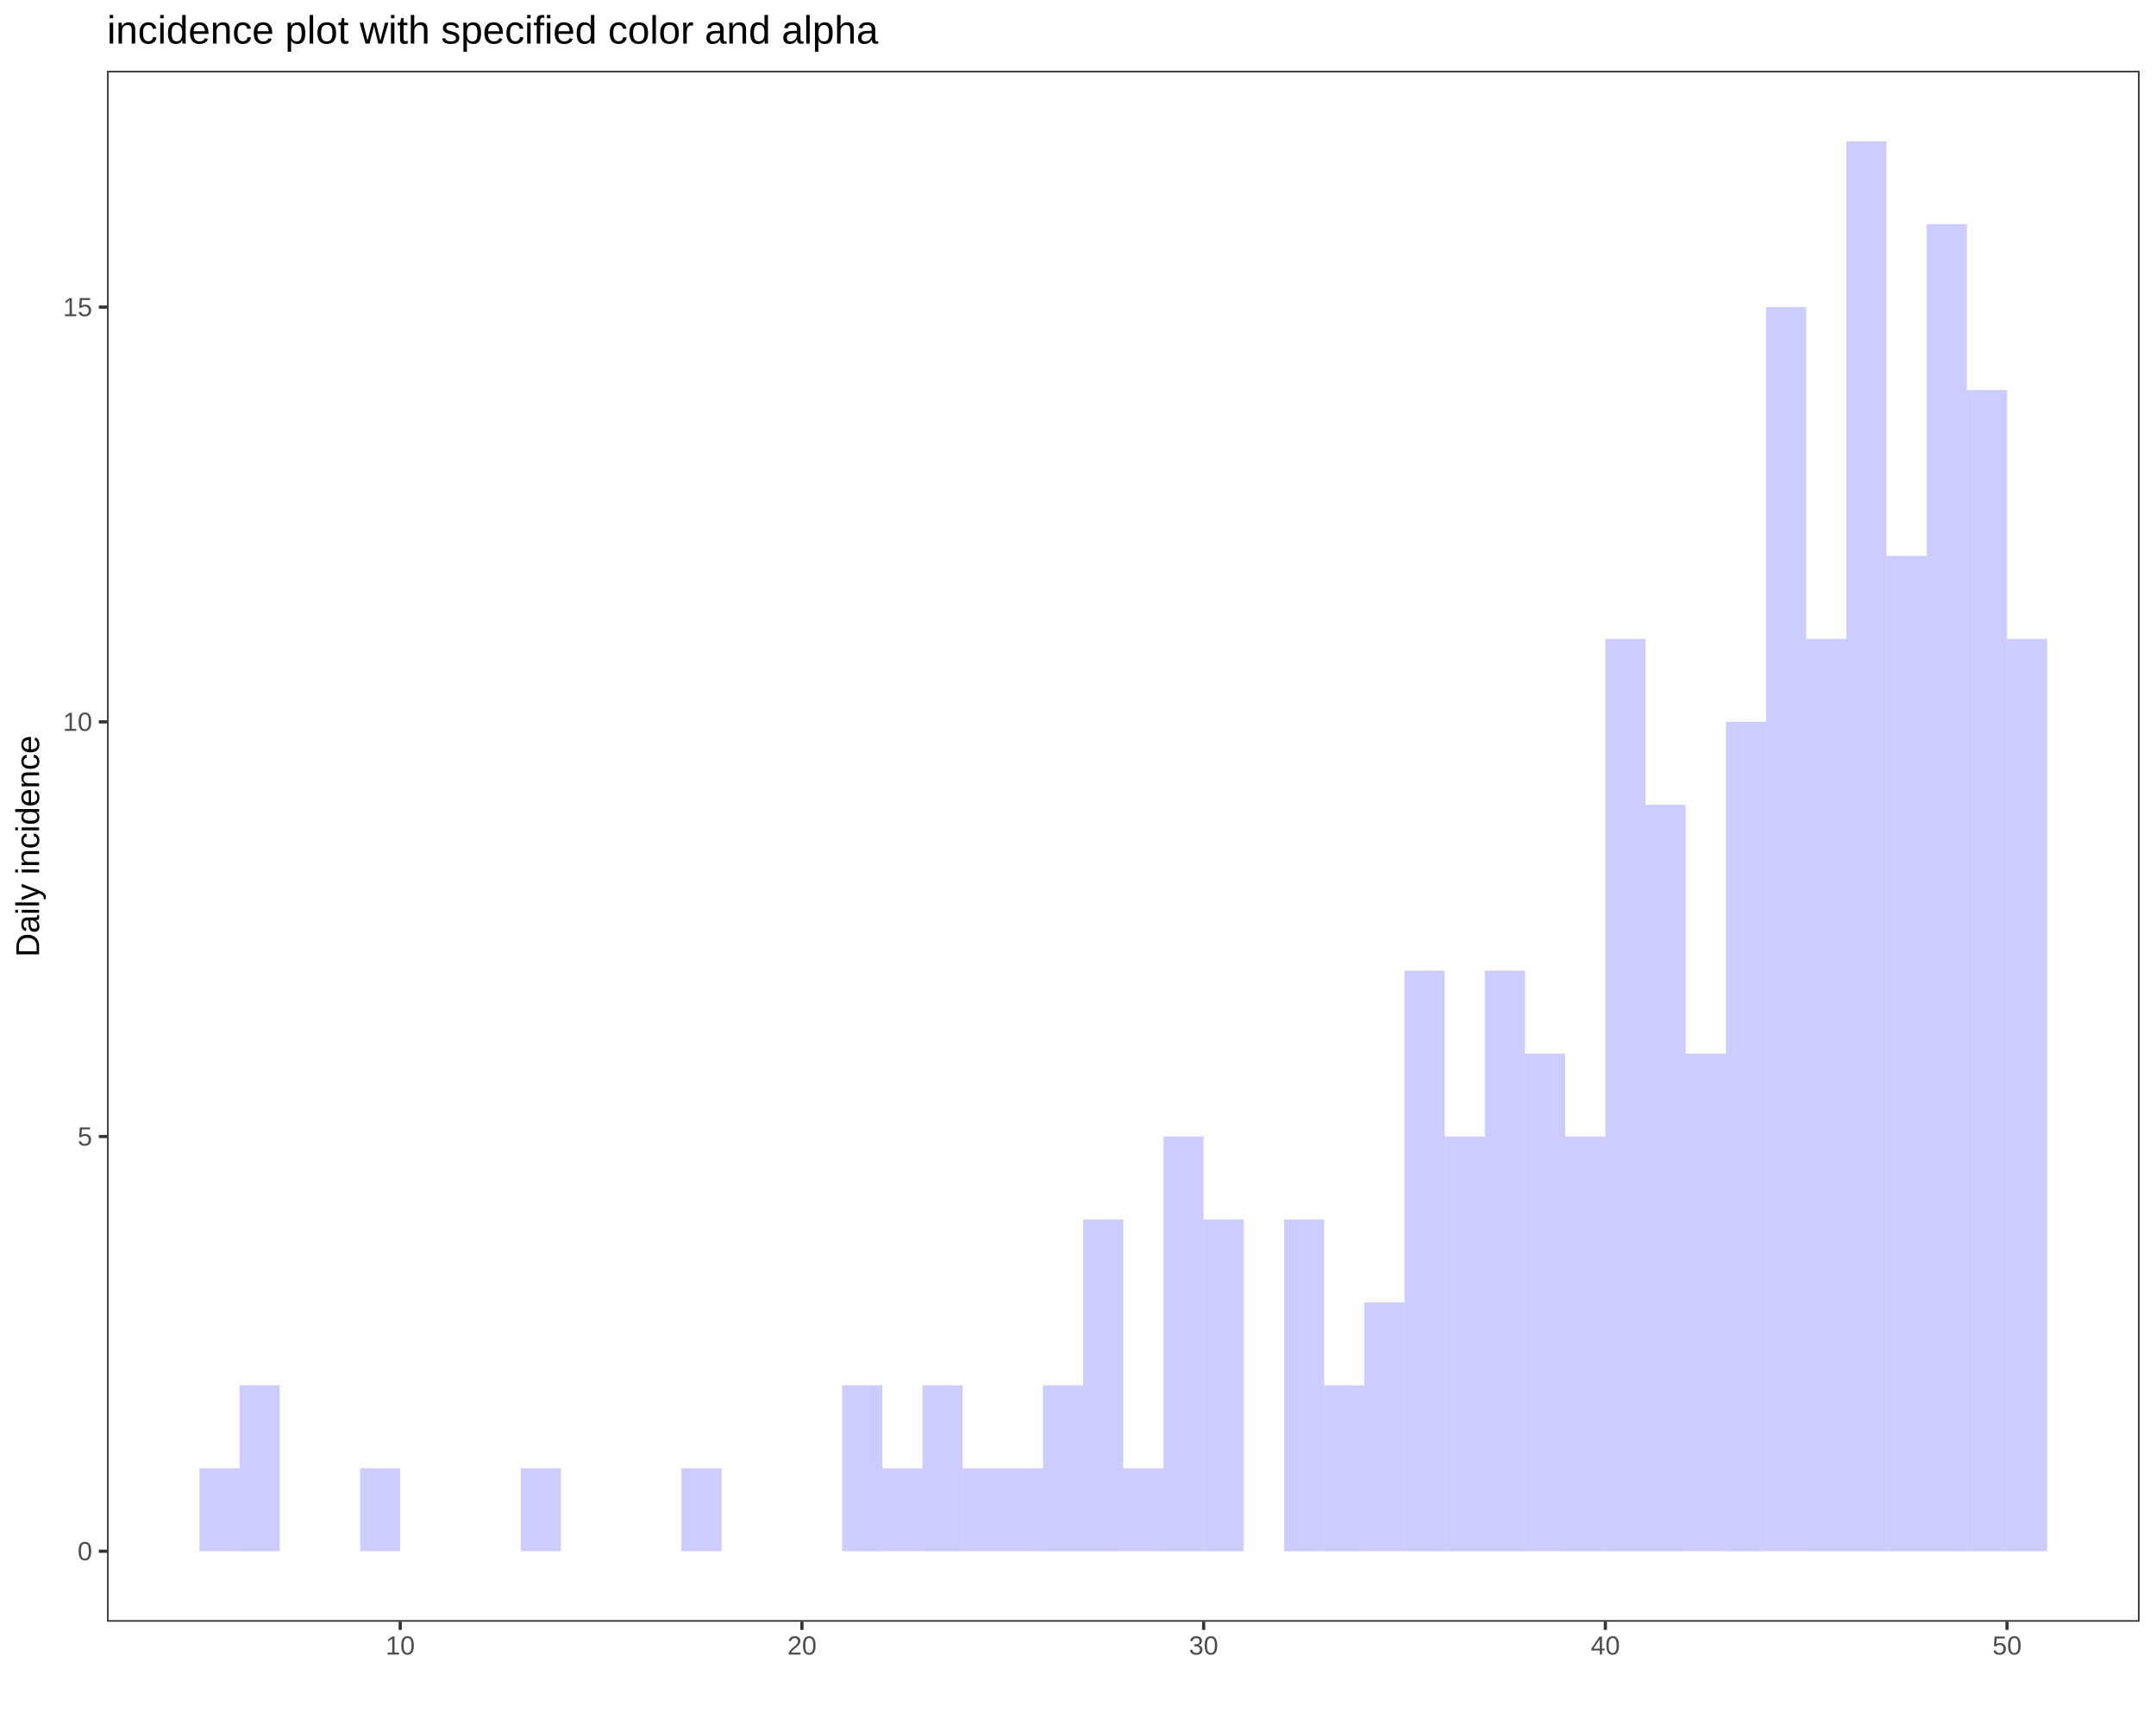
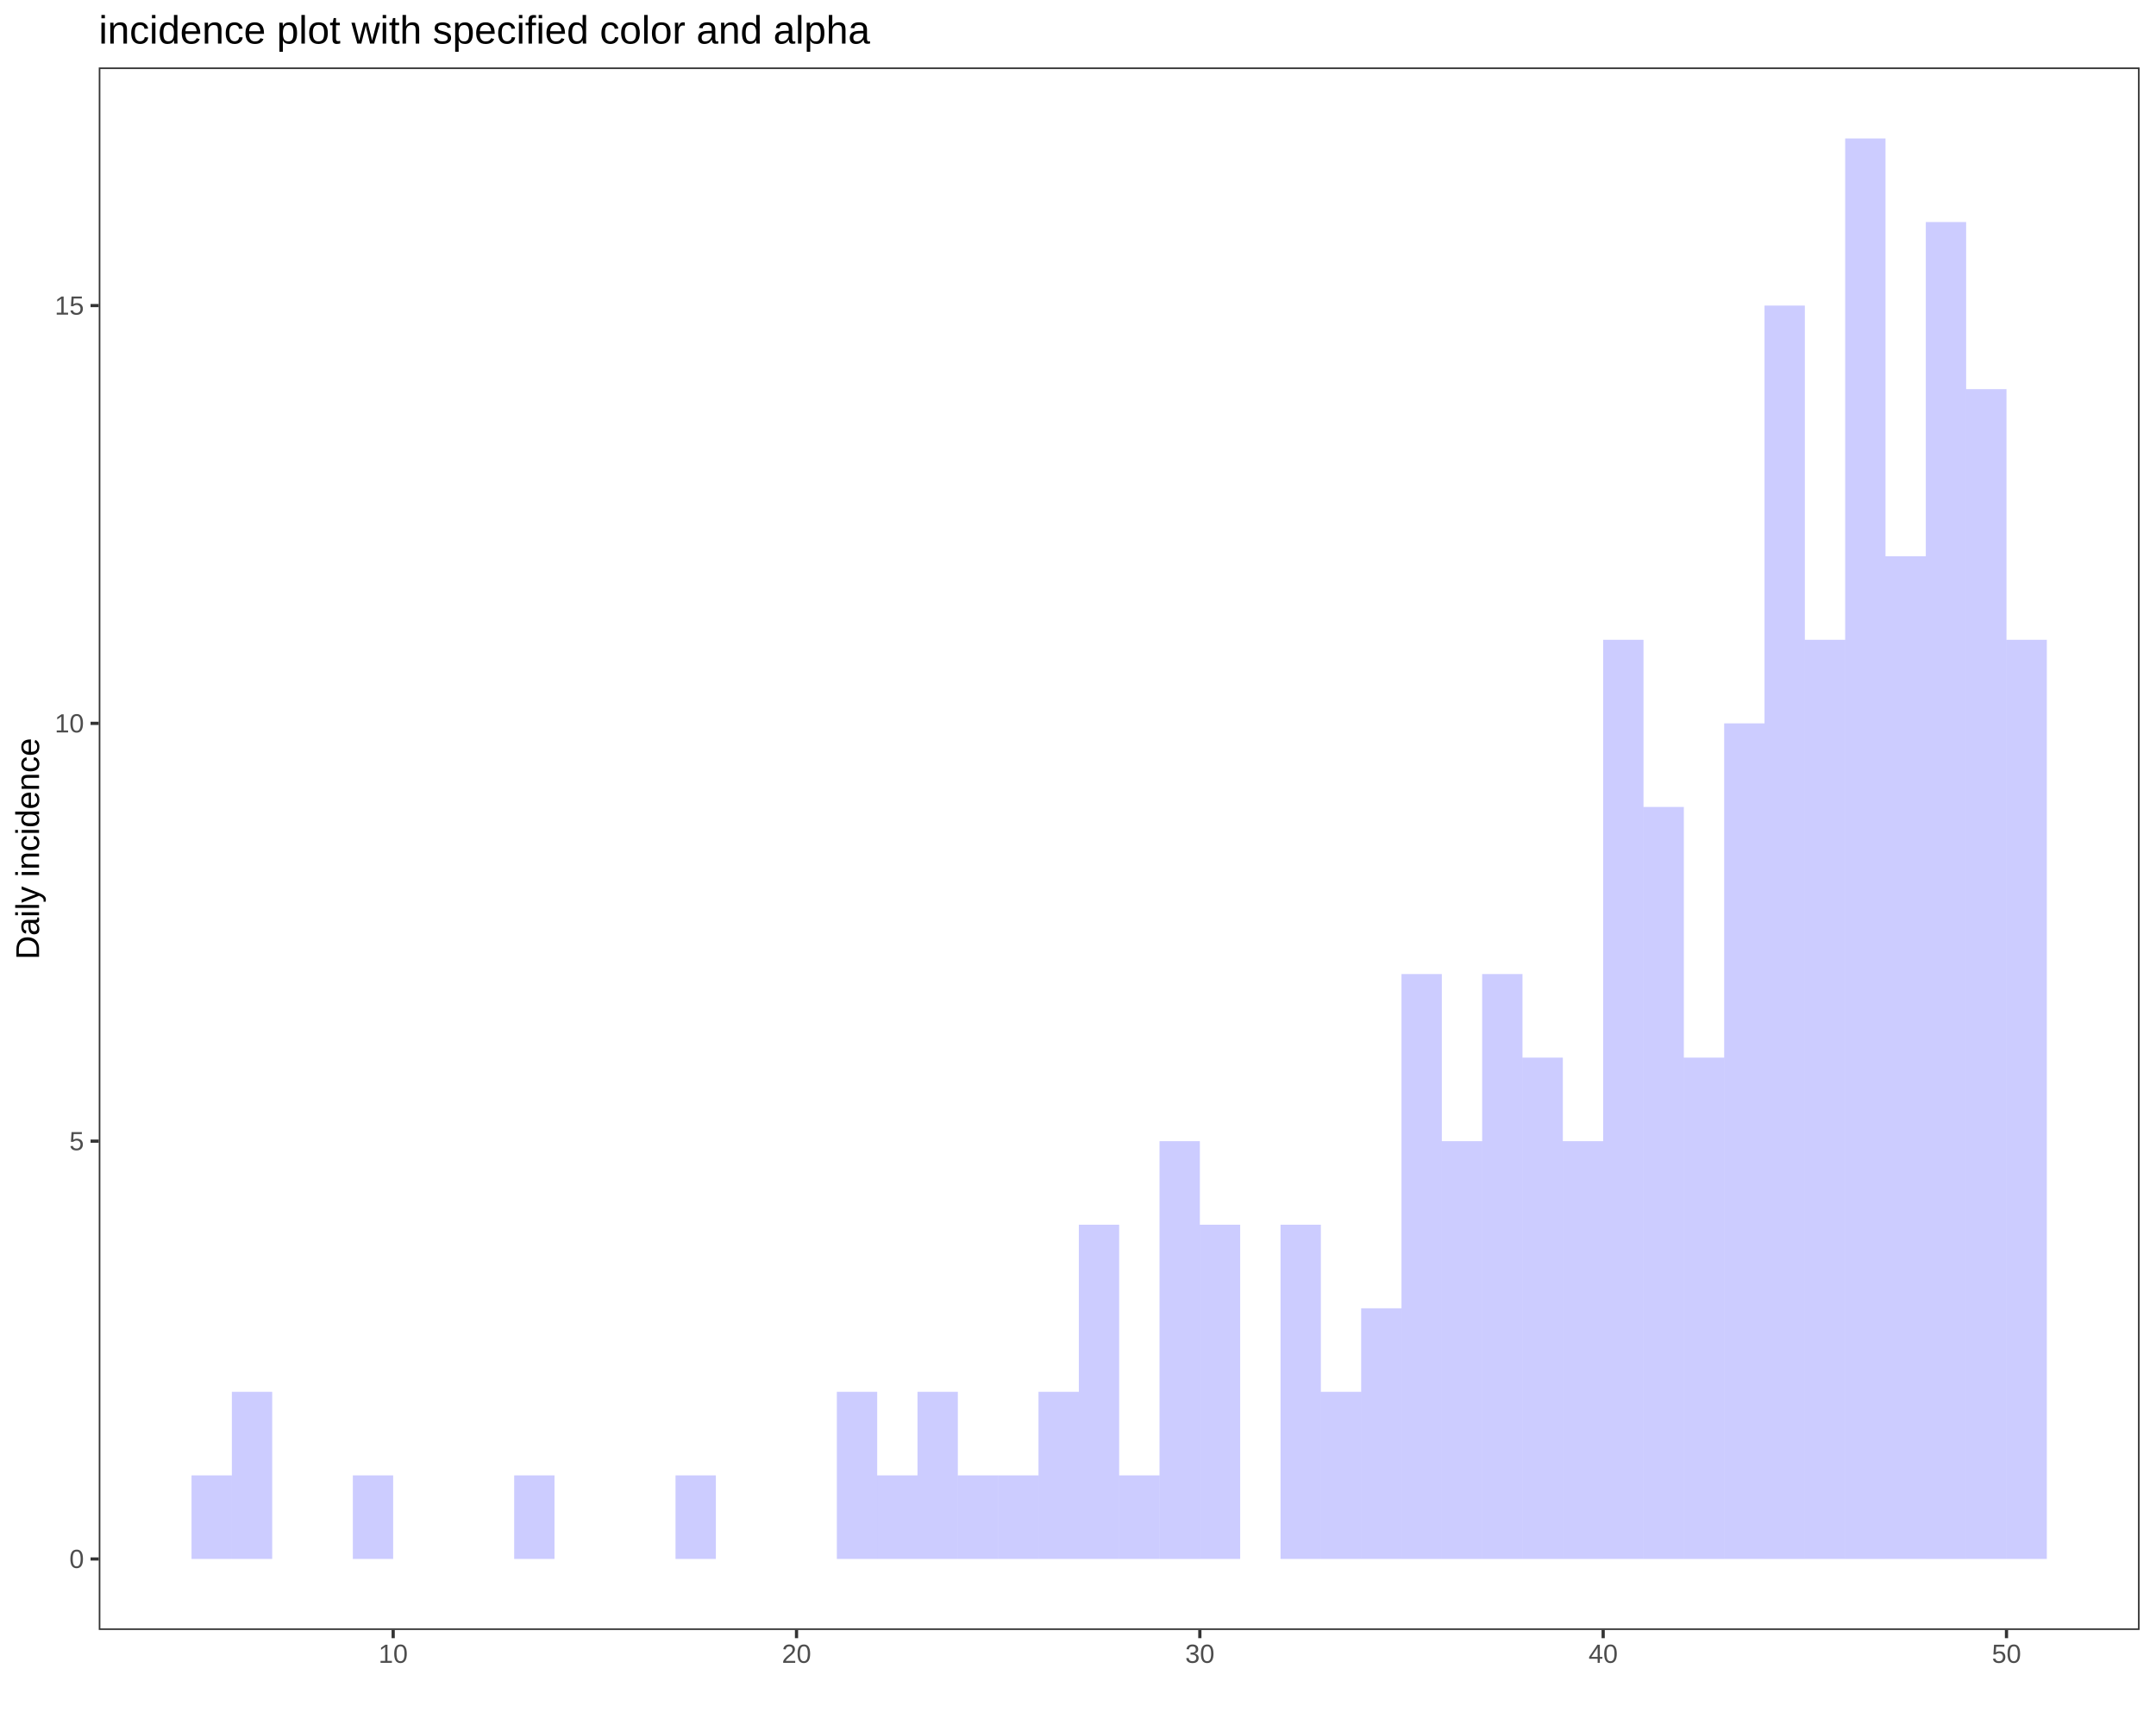
<svg xmlns="http://www.w3.org/2000/svg" viewBox="0 0 720.00 576.00">
  <defs>
    <style type="text/css">
-     line, polyline, path, rect, circle {
+     line, polyline, polygon, path, rect, circle {
      fill: none;
      stroke: #000000;
      stroke-linecap: round;
      stroke-linejoin: round;
      stroke-miterlimit: 10.00;
    }
  </style>
  </defs>
  <rect width="100%" height="100%" style="stroke: none; fill: #FFFFFF;" />
  <rect x="0.00" y="0.00" width="720.00" height="576.00" style="stroke-width: 1.07; stroke: #FFFFFF; fill: #FFFFFF;" />
  <defs>
-     <clipPath id="cpMzUuNzM2OHw3MTQuNTIxfDU0MS41MDd8MjMuNjI2NQ==">
-       <rect x="35.74" y="23.63" width="678.78" height="517.88" />
+     <clipPath id="cpMzIuOTh8NzE0LjUyfDU0NC4yN3wyMi41Mg==">
+       <rect x="32.98" y="22.52" width="681.54" height="521.75" />
    </clipPath>
  </defs>
-   <rect x="35.74" y="23.63" width="678.78" height="517.88" style="stroke-width: 1.07; stroke: none; fill: #FFFFFF;" clip-path="url(#cpMzUuNzM2OHw3MTQuNTIxfDU0MS41MDd8MjMuNjI2NQ==)" />
-   <rect x="66.59" y="490.27" width="13.41" height="27.69" style="stroke-width: 1.07; stroke: none; stroke-linecap: butt; fill: #0000FF; fill-opacity: 0.20;" clip-path="url(#cpMzUuNzM2OHw3MTQuNTIxfDU0MS41MDd8MjMuNjI2NQ==)" />
-   <rect x="80.01" y="462.58" width="13.41" height="55.39" style="stroke-width: 1.07; stroke: none; stroke-linecap: butt; fill: #0000FF; fill-opacity: 0.20;" clip-path="url(#cpMzUuNzM2OHw3MTQuNTIxfDU0MS41MDd8MjMuNjI2NQ==)" />
-   <rect x="93.42" y="517.97" width="13.41" height="0.00" style="stroke-width: 1.07; stroke: none; stroke-linecap: butt; fill: #0000FF; fill-opacity: 0.20;" clip-path="url(#cpMzUuNzM2OHw3MTQuNTIxfDU0MS41MDd8MjMuNjI2NQ==)" />
-   <rect x="106.83" y="517.97" width="13.41" height="0.00" style="stroke-width: 1.07; stroke: none; stroke-linecap: butt; fill: #0000FF; fill-opacity: 0.20;" clip-path="url(#cpMzUuNzM2OHw3MTQuNTIxfDU0MS41MDd8MjMuNjI2NQ==)" />
-   <rect x="120.25" y="490.27" width="13.41" height="27.69" style="stroke-width: 1.07; stroke: none; stroke-linecap: butt; fill: #0000FF; fill-opacity: 0.20;" clip-path="url(#cpMzUuNzM2OHw3MTQuNTIxfDU0MS41MDd8MjMuNjI2NQ==)" />
-   <rect x="133.66" y="517.97" width="13.41" height="0.00" style="stroke-width: 1.07; stroke: none; stroke-linecap: butt; fill: #0000FF; fill-opacity: 0.20;" clip-path="url(#cpMzUuNzM2OHw3MTQuNTIxfDU0MS41MDd8MjMuNjI2NQ==)" />
-   <rect x="147.08" y="517.97" width="13.41" height="0.00" style="stroke-width: 1.07; stroke: none; stroke-linecap: butt; fill: #0000FF; fill-opacity: 0.20;" clip-path="url(#cpMzUuNzM2OHw3MTQuNTIxfDU0MS41MDd8MjMuNjI2NQ==)" />
-   <rect x="160.49" y="517.97" width="13.41" height="0.00" style="stroke-width: 1.07; stroke: none; stroke-linecap: butt; fill: #0000FF; fill-opacity: 0.20;" clip-path="url(#cpMzUuNzM2OHw3MTQuNTIxfDU0MS41MDd8MjMuNjI2NQ==)" />
-   <rect x="173.91" y="490.27" width="13.41" height="27.69" style="stroke-width: 1.07; stroke: none; stroke-linecap: butt; fill: #0000FF; fill-opacity: 0.20;" clip-path="url(#cpMzUuNzM2OHw3MTQuNTIxfDU0MS41MDd8MjMuNjI2NQ==)" />
-   <rect x="187.32" y="517.97" width="13.41" height="0.00" style="stroke-width: 1.07; stroke: none; stroke-linecap: butt; fill: #0000FF; fill-opacity: 0.20;" clip-path="url(#cpMzUuNzM2OHw3MTQuNTIxfDU0MS41MDd8MjMuNjI2NQ==)" />
-   <rect x="200.74" y="517.97" width="13.41" height="0.00" style="stroke-width: 1.07; stroke: none; stroke-linecap: butt; fill: #0000FF; fill-opacity: 0.20;" clip-path="url(#cpMzUuNzM2OHw3MTQuNTIxfDU0MS41MDd8MjMuNjI2NQ==)" />
-   <rect x="214.15" y="517.97" width="13.41" height="0.00" style="stroke-width: 1.07; stroke: none; stroke-linecap: butt; fill: #0000FF; fill-opacity: 0.20;" clip-path="url(#cpMzUuNzM2OHw3MTQuNTIxfDU0MS41MDd8MjMuNjI2NQ==)" />
-   <rect x="227.57" y="490.27" width="13.41" height="27.69" style="stroke-width: 1.07; stroke: none; stroke-linecap: butt; fill: #0000FF; fill-opacity: 0.20;" clip-path="url(#cpMzUuNzM2OHw3MTQuNTIxfDU0MS41MDd8MjMuNjI2NQ==)" />
-   <rect x="240.98" y="517.97" width="13.41" height="0.00" style="stroke-width: 1.07; stroke: none; stroke-linecap: butt; fill: #0000FF; fill-opacity: 0.20;" clip-path="url(#cpMzUuNzM2OHw3MTQuNTIxfDU0MS41MDd8MjMuNjI2NQ==)" />
-   <rect x="254.40" y="517.97" width="13.41" height="0.00" style="stroke-width: 1.07; stroke: none; stroke-linecap: butt; fill: #0000FF; fill-opacity: 0.20;" clip-path="url(#cpMzUuNzM2OHw3MTQuNTIxfDU0MS41MDd8MjMuNjI2NQ==)" />
-   <rect x="267.81" y="517.97" width="13.41" height="0.00" style="stroke-width: 1.07; stroke: none; stroke-linecap: butt; fill: #0000FF; fill-opacity: 0.20;" clip-path="url(#cpMzUuNzM2OHw3MTQuNTIxfDU0MS41MDd8MjMuNjI2NQ==)" />
-   <rect x="281.23" y="462.58" width="13.41" height="55.39" style="stroke-width: 1.07; stroke: none; stroke-linecap: butt; fill: #0000FF; fill-opacity: 0.20;" clip-path="url(#cpMzUuNzM2OHw3MTQuNTIxfDU0MS41MDd8MjMuNjI2NQ==)" />
-   <rect x="294.64" y="490.27" width="13.41" height="27.69" style="stroke-width: 1.07; stroke: none; stroke-linecap: butt; fill: #0000FF; fill-opacity: 0.20;" clip-path="url(#cpMzUuNzM2OHw3MTQuNTIxfDU0MS41MDd8MjMuNjI2NQ==)" />
-   <rect x="308.06" y="462.58" width="13.41" height="55.39" style="stroke-width: 1.07; stroke: none; stroke-linecap: butt; fill: #0000FF; fill-opacity: 0.20;" clip-path="url(#cpMzUuNzM2OHw3MTQuNTIxfDU0MS41MDd8MjMuNjI2NQ==)" />
-   <rect x="321.47" y="490.27" width="13.41" height="27.69" style="stroke-width: 1.07; stroke: none; stroke-linecap: butt; fill: #0000FF; fill-opacity: 0.20;" clip-path="url(#cpMzUuNzM2OHw3MTQuNTIxfDU0MS41MDd8MjMuNjI2NQ==)" />
-   <rect x="334.88" y="490.27" width="13.41" height="27.69" style="stroke-width: 1.07; stroke: none; stroke-linecap: butt; fill: #0000FF; fill-opacity: 0.20;" clip-path="url(#cpMzUuNzM2OHw3MTQuNTIxfDU0MS41MDd8MjMuNjI2NQ==)" />
-   <rect x="348.30" y="462.58" width="13.41" height="55.39" style="stroke-width: 1.07; stroke: none; stroke-linecap: butt; fill: #0000FF; fill-opacity: 0.20;" clip-path="url(#cpMzUuNzM2OHw3MTQuNTIxfDU0MS41MDd8MjMuNjI2NQ==)" />
-   <rect x="361.71" y="407.19" width="13.41" height="110.78" style="stroke-width: 1.07; stroke: none; stroke-linecap: butt; fill: #0000FF; fill-opacity: 0.20;" clip-path="url(#cpMzUuNzM2OHw3MTQuNTIxfDU0MS41MDd8MjMuNjI2NQ==)" />
-   <rect x="375.13" y="490.27" width="13.41" height="27.69" style="stroke-width: 1.07; stroke: none; stroke-linecap: butt; fill: #0000FF; fill-opacity: 0.20;" clip-path="url(#cpMzUuNzM2OHw3MTQuNTIxfDU0MS41MDd8MjMuNjI2NQ==)" />
-   <rect x="388.54" y="379.50" width="13.41" height="138.47" style="stroke-width: 1.07; stroke: none; stroke-linecap: butt; fill: #0000FF; fill-opacity: 0.20;" clip-path="url(#cpMzUuNzM2OHw3MTQuNTIxfDU0MS41MDd8MjMuNjI2NQ==)" />
-   <rect x="401.96" y="407.19" width="13.41" height="110.78" style="stroke-width: 1.07; stroke: none; stroke-linecap: butt; fill: #0000FF; fill-opacity: 0.20;" clip-path="url(#cpMzUuNzM2OHw3MTQuNTIxfDU0MS41MDd8MjMuNjI2NQ==)" />
-   <rect x="415.37" y="517.97" width="13.41" height="0.00" style="stroke-width: 1.07; stroke: none; stroke-linecap: butt; fill: #0000FF; fill-opacity: 0.20;" clip-path="url(#cpMzUuNzM2OHw3MTQuNTIxfDU0MS41MDd8MjMuNjI2NQ==)" />
-   <rect x="428.79" y="407.19" width="13.41" height="110.78" style="stroke-width: 1.07; stroke: none; stroke-linecap: butt; fill: #0000FF; fill-opacity: 0.20;" clip-path="url(#cpMzUuNzM2OHw3MTQuNTIxfDU0MS41MDd8MjMuNjI2NQ==)" />
-   <rect x="442.20" y="462.58" width="13.41" height="55.39" style="stroke-width: 1.07; stroke: none; stroke-linecap: butt; fill: #0000FF; fill-opacity: 0.20;" clip-path="url(#cpMzUuNzM2OHw3MTQuNTIxfDU0MS41MDd8MjMuNjI2NQ==)" />
-   <rect x="455.62" y="434.88" width="13.41" height="83.08" style="stroke-width: 1.07; stroke: none; stroke-linecap: butt; fill: #0000FF; fill-opacity: 0.20;" clip-path="url(#cpMzUuNzM2OHw3MTQuNTIxfDU0MS41MDd8MjMuNjI2NQ==)" />
-   <rect x="469.03" y="324.11" width="13.41" height="193.86" style="stroke-width: 1.07; stroke: none; stroke-linecap: butt; fill: #0000FF; fill-opacity: 0.20;" clip-path="url(#cpMzUuNzM2OHw3MTQuNTIxfDU0MS41MDd8MjMuNjI2NQ==)" />
-   <rect x="482.45" y="379.50" width="13.41" height="138.47" style="stroke-width: 1.07; stroke: none; stroke-linecap: butt; fill: #0000FF; fill-opacity: 0.20;" clip-path="url(#cpMzUuNzM2OHw3MTQuNTIxfDU0MS41MDd8MjMuNjI2NQ==)" />
-   <rect x="495.86" y="324.11" width="13.41" height="193.86" style="stroke-width: 1.07; stroke: none; stroke-linecap: butt; fill: #0000FF; fill-opacity: 0.20;" clip-path="url(#cpMzUuNzM2OHw3MTQuNTIxfDU0MS41MDd8MjMuNjI2NQ==)" />
-   <rect x="509.28" y="351.80" width="13.41" height="166.16" style="stroke-width: 1.07; stroke: none; stroke-linecap: butt; fill: #0000FF; fill-opacity: 0.20;" clip-path="url(#cpMzUuNzM2OHw3MTQuNTIxfDU0MS41MDd8MjMuNjI2NQ==)" />
-   <rect x="522.69" y="379.50" width="13.41" height="138.47" style="stroke-width: 1.07; stroke: none; stroke-linecap: butt; fill: #0000FF; fill-opacity: 0.20;" clip-path="url(#cpMzUuNzM2OHw3MTQuNTIxfDU0MS41MDd8MjMuNjI2NQ==)" />
-   <rect x="536.11" y="213.33" width="13.41" height="304.64" style="stroke-width: 1.07; stroke: none; stroke-linecap: butt; fill: #0000FF; fill-opacity: 0.20;" clip-path="url(#cpMzUuNzM2OHw3MTQuNTIxfDU0MS41MDd8MjMuNjI2NQ==)" />
-   <rect x="549.52" y="268.72" width="13.41" height="249.25" style="stroke-width: 1.07; stroke: none; stroke-linecap: butt; fill: #0000FF; fill-opacity: 0.20;" clip-path="url(#cpMzUuNzM2OHw3MTQuNTIxfDU0MS41MDd8MjMuNjI2NQ==)" />
-   <rect x="562.93" y="351.80" width="13.41" height="166.16" style="stroke-width: 1.07; stroke: none; stroke-linecap: butt; fill: #0000FF; fill-opacity: 0.20;" clip-path="url(#cpMzUuNzM2OHw3MTQuNTIxfDU0MS41MDd8MjMuNjI2NQ==)" />
-   <rect x="576.35" y="241.03" width="13.41" height="276.94" style="stroke-width: 1.07; stroke: none; stroke-linecap: butt; fill: #0000FF; fill-opacity: 0.20;" clip-path="url(#cpMzUuNzM2OHw3MTQuNTIxfDU0MS41MDd8MjMuNjI2NQ==)" />
-   <rect x="589.76" y="102.55" width="13.41" height="415.41" style="stroke-width: 1.07; stroke: none; stroke-linecap: butt; fill: #0000FF; fill-opacity: 0.20;" clip-path="url(#cpMzUuNzM2OHw3MTQuNTIxfDU0MS41MDd8MjMuNjI2NQ==)" />
-   <rect x="603.18" y="213.33" width="13.41" height="304.64" style="stroke-width: 1.07; stroke: none; stroke-linecap: butt; fill: #0000FF; fill-opacity: 0.20;" clip-path="url(#cpMzUuNzM2OHw3MTQuNTIxfDU0MS41MDd8MjMuNjI2NQ==)" />
-   <rect x="616.59" y="47.17" width="13.41" height="470.80" style="stroke-width: 1.07; stroke: none; stroke-linecap: butt; fill: #0000FF; fill-opacity: 0.20;" clip-path="url(#cpMzUuNzM2OHw3MTQuNTIxfDU0MS41MDd8MjMuNjI2NQ==)" />
-   <rect x="630.01" y="185.64" width="13.41" height="332.33" style="stroke-width: 1.07; stroke: none; stroke-linecap: butt; fill: #0000FF; fill-opacity: 0.20;" clip-path="url(#cpMzUuNzM2OHw3MTQuNTIxfDU0MS41MDd8MjMuNjI2NQ==)" />
-   <rect x="643.42" y="74.86" width="13.41" height="443.11" style="stroke-width: 1.07; stroke: none; stroke-linecap: butt; fill: #0000FF; fill-opacity: 0.20;" clip-path="url(#cpMzUuNzM2OHw3MTQuNTIxfDU0MS41MDd8MjMuNjI2NQ==)" />
-   <rect x="656.84" y="130.25" width="13.41" height="387.72" style="stroke-width: 1.07; stroke: none; stroke-linecap: butt; fill: #0000FF; fill-opacity: 0.20;" clip-path="url(#cpMzUuNzM2OHw3MTQuNTIxfDU0MS41MDd8MjMuNjI2NQ==)" />
-   <rect x="670.25" y="213.33" width="13.41" height="304.64" style="stroke-width: 1.07; stroke: none; stroke-linecap: butt; fill: #0000FF; fill-opacity: 0.20;" clip-path="url(#cpMzUuNzM2OHw3MTQuNTIxfDU0MS41MDd8MjMuNjI2NQ==)" />
-   <rect x="35.74" y="23.63" width="678.78" height="517.88" style="stroke-width: 1.07; stroke: #333333;" clip-path="url(#cpMzUuNzM2OHw3MTQuNTIxfDU0MS41MDd8MjMuNjI2NQ==)" />
+   <rect x="32.98" y="22.52" width="681.54" height="521.75" style="stroke-width: 1.07; stroke: none; fill: #FFFFFF;" clip-path="url(#cpMzIuOTh8NzE0LjUyfDU0NC4yN3wyMi41Mg==)" />
+   <rect x="63.96" y="492.65" width="13.47" height="27.90" style="stroke-width: 1.07; stroke: none; stroke-linecap: butt; fill: #0000FF; fill-opacity: 0.20;" clip-path="url(#cpMzIuOTh8NzE0LjUyfDU0NC4yN3wyMi41Mg==)" />
+   <rect x="77.43" y="464.75" width="13.47" height="55.80" style="stroke-width: 1.07; stroke: none; stroke-linecap: butt; fill: #0000FF; fill-opacity: 0.20;" clip-path="url(#cpMzIuOTh8NzE0LjUyfDU0NC4yN3wyMi41Mg==)" />
+   <rect x="90.90" y="520.56" width="13.47" height="0.00" style="stroke-width: 1.07; stroke: none; stroke-linecap: butt; fill: #0000FF; fill-opacity: 0.20;" clip-path="url(#cpMzIuOTh8NzE0LjUyfDU0NC4yN3wyMi41Mg==)" />
+   <rect x="104.37" y="520.56" width="13.47" height="0.00" style="stroke-width: 1.07; stroke: none; stroke-linecap: butt; fill: #0000FF; fill-opacity: 0.20;" clip-path="url(#cpMzIuOTh8NzE0LjUyfDU0NC4yN3wyMi41Mg==)" />
+   <rect x="117.83" y="492.65" width="13.47" height="27.90" style="stroke-width: 1.07; stroke: none; stroke-linecap: butt; fill: #0000FF; fill-opacity: 0.20;" clip-path="url(#cpMzIuOTh8NzE0LjUyfDU0NC4yN3wyMi41Mg==)" />
+   <rect x="131.30" y="520.56" width="13.47" height="0.00" style="stroke-width: 1.07; stroke: none; stroke-linecap: butt; fill: #0000FF; fill-opacity: 0.20;" clip-path="url(#cpMzIuOTh8NzE0LjUyfDU0NC4yN3wyMi41Mg==)" />
+   <rect x="144.77" y="520.56" width="13.47" height="0.00" style="stroke-width: 1.07; stroke: none; stroke-linecap: butt; fill: #0000FF; fill-opacity: 0.20;" clip-path="url(#cpMzIuOTh8NzE0LjUyfDU0NC4yN3wyMi41Mg==)" />
+   <rect x="158.24" y="520.56" width="13.47" height="0.00" style="stroke-width: 1.07; stroke: none; stroke-linecap: butt; fill: #0000FF; fill-opacity: 0.20;" clip-path="url(#cpMzIuOTh8NzE0LjUyfDU0NC4yN3wyMi41Mg==)" />
+   <rect x="171.71" y="492.65" width="13.47" height="27.90" style="stroke-width: 1.07; stroke: none; stroke-linecap: butt; fill: #0000FF; fill-opacity: 0.20;" clip-path="url(#cpMzIuOTh8NzE0LjUyfDU0NC4yN3wyMi41Mg==)" />
+   <rect x="185.18" y="520.56" width="13.47" height="0.00" style="stroke-width: 1.07; stroke: none; stroke-linecap: butt; fill: #0000FF; fill-opacity: 0.20;" clip-path="url(#cpMzIuOTh8NzE0LjUyfDU0NC4yN3wyMi41Mg==)" />
+   <rect x="198.65" y="520.56" width="13.47" height="0.00" style="stroke-width: 1.07; stroke: none; stroke-linecap: butt; fill: #0000FF; fill-opacity: 0.20;" clip-path="url(#cpMzIuOTh8NzE0LjUyfDU0NC4yN3wyMi41Mg==)" />
+   <rect x="212.12" y="520.56" width="13.47" height="0.00" style="stroke-width: 1.07; stroke: none; stroke-linecap: butt; fill: #0000FF; fill-opacity: 0.20;" clip-path="url(#cpMzIuOTh8NzE0LjUyfDU0NC4yN3wyMi41Mg==)" />
+   <rect x="225.59" y="492.65" width="13.47" height="27.90" style="stroke-width: 1.07; stroke: none; stroke-linecap: butt; fill: #0000FF; fill-opacity: 0.20;" clip-path="url(#cpMzIuOTh8NzE0LjUyfDU0NC4yN3wyMi41Mg==)" />
+   <rect x="239.06" y="520.56" width="13.47" height="0.00" style="stroke-width: 1.07; stroke: none; stroke-linecap: butt; fill: #0000FF; fill-opacity: 0.20;" clip-path="url(#cpMzIuOTh8NzE0LjUyfDU0NC4yN3wyMi41Mg==)" />
+   <rect x="252.53" y="520.56" width="13.47" height="0.00" style="stroke-width: 1.07; stroke: none; stroke-linecap: butt; fill: #0000FF; fill-opacity: 0.20;" clip-path="url(#cpMzIuOTh8NzE0LjUyfDU0NC4yN3wyMi41Mg==)" />
+   <rect x="266.00" y="520.56" width="13.47" height="0.00" style="stroke-width: 1.07; stroke: none; stroke-linecap: butt; fill: #0000FF; fill-opacity: 0.20;" clip-path="url(#cpMzIuOTh8NzE0LjUyfDU0NC4yN3wyMi41Mg==)" />
+   <rect x="279.47" y="464.75" width="13.47" height="55.80" style="stroke-width: 1.07; stroke: none; stroke-linecap: butt; fill: #0000FF; fill-opacity: 0.20;" clip-path="url(#cpMzIuOTh8NzE0LjUyfDU0NC4yN3wyMi41Mg==)" />
+   <rect x="292.93" y="492.65" width="13.47" height="27.90" style="stroke-width: 1.07; stroke: none; stroke-linecap: butt; fill: #0000FF; fill-opacity: 0.20;" clip-path="url(#cpMzIuOTh8NzE0LjUyfDU0NC4yN3wyMi41Mg==)" />
+   <rect x="306.40" y="464.75" width="13.47" height="55.80" style="stroke-width: 1.07; stroke: none; stroke-linecap: butt; fill: #0000FF; fill-opacity: 0.20;" clip-path="url(#cpMzIuOTh8NzE0LjUyfDU0NC4yN3wyMi41Mg==)" />
+   <rect x="319.87" y="492.65" width="13.47" height="27.90" style="stroke-width: 1.07; stroke: none; stroke-linecap: butt; fill: #0000FF; fill-opacity: 0.20;" clip-path="url(#cpMzIuOTh8NzE0LjUyfDU0NC4yN3wyMi41Mg==)" />
+   <rect x="333.34" y="492.65" width="13.47" height="27.90" style="stroke-width: 1.07; stroke: none; stroke-linecap: butt; fill: #0000FF; fill-opacity: 0.20;" clip-path="url(#cpMzIuOTh8NzE0LjUyfDU0NC4yN3wyMi41Mg==)" />
+   <rect x="346.81" y="464.75" width="13.47" height="55.80" style="stroke-width: 1.07; stroke: none; stroke-linecap: butt; fill: #0000FF; fill-opacity: 0.20;" clip-path="url(#cpMzIuOTh8NzE0LjUyfDU0NC4yN3wyMi41Mg==)" />
+   <rect x="360.28" y="408.95" width="13.47" height="111.60" style="stroke-width: 1.07; stroke: none; stroke-linecap: butt; fill: #0000FF; fill-opacity: 0.20;" clip-path="url(#cpMzIuOTh8NzE0LjUyfDU0NC4yN3wyMi41Mg==)" />
+   <rect x="373.75" y="492.65" width="13.47" height="27.90" style="stroke-width: 1.07; stroke: none; stroke-linecap: butt; fill: #0000FF; fill-opacity: 0.20;" clip-path="url(#cpMzIuOTh8NzE0LjUyfDU0NC4yN3wyMi41Mg==)" />
+   <rect x="387.22" y="381.05" width="13.47" height="139.51" style="stroke-width: 1.07; stroke: none; stroke-linecap: butt; fill: #0000FF; fill-opacity: 0.20;" clip-path="url(#cpMzIuOTh8NzE0LjUyfDU0NC4yN3wyMi41Mg==)" />
+   <rect x="400.69" y="408.95" width="13.47" height="111.60" style="stroke-width: 1.07; stroke: none; stroke-linecap: butt; fill: #0000FF; fill-opacity: 0.20;" clip-path="url(#cpMzIuOTh8NzE0LjUyfDU0NC4yN3wyMi41Mg==)" />
+   <rect x="414.16" y="520.56" width="13.47" height="0.00" style="stroke-width: 1.07; stroke: none; stroke-linecap: butt; fill: #0000FF; fill-opacity: 0.20;" clip-path="url(#cpMzIuOTh8NzE0LjUyfDU0NC4yN3wyMi41Mg==)" />
+   <rect x="427.63" y="408.95" width="13.47" height="111.60" style="stroke-width: 1.07; stroke: none; stroke-linecap: butt; fill: #0000FF; fill-opacity: 0.20;" clip-path="url(#cpMzIuOTh8NzE0LjUyfDU0NC4yN3wyMi41Mg==)" />
+   <rect x="441.10" y="464.75" width="13.47" height="55.80" style="stroke-width: 1.07; stroke: none; stroke-linecap: butt; fill: #0000FF; fill-opacity: 0.20;" clip-path="url(#cpMzIuOTh8NzE0LjUyfDU0NC4yN3wyMi41Mg==)" />
+   <rect x="454.56" y="436.85" width="13.47" height="83.70" style="stroke-width: 1.07; stroke: none; stroke-linecap: butt; fill: #0000FF; fill-opacity: 0.20;" clip-path="url(#cpMzIuOTh8NzE0LjUyfDU0NC4yN3wyMi41Mg==)" />
+   <rect x="468.03" y="325.25" width="13.47" height="195.31" style="stroke-width: 1.07; stroke: none; stroke-linecap: butt; fill: #0000FF; fill-opacity: 0.20;" clip-path="url(#cpMzIuOTh8NzE0LjUyfDU0NC4yN3wyMi41Mg==)" />
+   <rect x="481.50" y="381.05" width="13.47" height="139.51" style="stroke-width: 1.07; stroke: none; stroke-linecap: butt; fill: #0000FF; fill-opacity: 0.20;" clip-path="url(#cpMzIuOTh8NzE0LjUyfDU0NC4yN3wyMi41Mg==)" />
+   <rect x="494.97" y="325.25" width="13.47" height="195.31" style="stroke-width: 1.07; stroke: none; stroke-linecap: butt; fill: #0000FF; fill-opacity: 0.20;" clip-path="url(#cpMzIuOTh8NzE0LjUyfDU0NC4yN3wyMi41Mg==)" />
+   <rect x="508.44" y="353.15" width="13.47" height="167.41" style="stroke-width: 1.07; stroke: none; stroke-linecap: butt; fill: #0000FF; fill-opacity: 0.20;" clip-path="url(#cpMzIuOTh8NzE0LjUyfDU0NC4yN3wyMi41Mg==)" />
+   <rect x="521.91" y="381.05" width="13.47" height="139.51" style="stroke-width: 1.07; stroke: none; stroke-linecap: butt; fill: #0000FF; fill-opacity: 0.20;" clip-path="url(#cpMzIuOTh8NzE0LjUyfDU0NC4yN3wyMi41Mg==)" />
+   <rect x="535.38" y="213.64" width="13.47" height="306.91" style="stroke-width: 1.07; stroke: none; stroke-linecap: butt; fill: #0000FF; fill-opacity: 0.20;" clip-path="url(#cpMzIuOTh8NzE0LjUyfDU0NC4yN3wyMi41Mg==)" />
+   <rect x="548.85" y="269.45" width="13.47" height="251.11" style="stroke-width: 1.07; stroke: none; stroke-linecap: butt; fill: #0000FF; fill-opacity: 0.20;" clip-path="url(#cpMzIuOTh8NzE0LjUyfDU0NC4yN3wyMi41Mg==)" />
+   <rect x="562.32" y="353.15" width="13.47" height="167.41" style="stroke-width: 1.07; stroke: none; stroke-linecap: butt; fill: #0000FF; fill-opacity: 0.20;" clip-path="url(#cpMzIuOTh8NzE0LjUyfDU0NC4yN3wyMi41Mg==)" />
+   <rect x="575.79" y="241.54" width="13.47" height="279.01" style="stroke-width: 1.07; stroke: none; stroke-linecap: butt; fill: #0000FF; fill-opacity: 0.20;" clip-path="url(#cpMzIuOTh8NzE0LjUyfDU0NC4yN3wyMi41Mg==)" />
+   <rect x="589.26" y="102.04" width="13.47" height="418.52" style="stroke-width: 1.07; stroke: none; stroke-linecap: butt; fill: #0000FF; fill-opacity: 0.20;" clip-path="url(#cpMzIuOTh8NzE0LjUyfDU0NC4yN3wyMi41Mg==)" />
+   <rect x="602.73" y="213.64" width="13.47" height="306.91" style="stroke-width: 1.07; stroke: none; stroke-linecap: butt; fill: #0000FF; fill-opacity: 0.20;" clip-path="url(#cpMzIuOTh8NzE0LjUyfDU0NC4yN3wyMi41Mg==)" />
+   <rect x="616.20" y="46.24" width="13.47" height="474.32" style="stroke-width: 1.07; stroke: none; stroke-linecap: butt; fill: #0000FF; fill-opacity: 0.20;" clip-path="url(#cpMzIuOTh8NzE0LjUyfDU0NC4yN3wyMi41Mg==)" />
+   <rect x="629.66" y="185.74" width="13.47" height="334.81" style="stroke-width: 1.07; stroke: none; stroke-linecap: butt; fill: #0000FF; fill-opacity: 0.20;" clip-path="url(#cpMzIuOTh8NzE0LjUyfDU0NC4yN3wyMi41Mg==)" />
+   <rect x="643.13" y="74.14" width="13.47" height="446.42" style="stroke-width: 1.07; stroke: none; stroke-linecap: butt; fill: #0000FF; fill-opacity: 0.20;" clip-path="url(#cpMzIuOTh8NzE0LjUyfDU0NC4yN3wyMi41Mg==)" />
+   <rect x="656.60" y="129.94" width="13.47" height="390.61" style="stroke-width: 1.07; stroke: none; stroke-linecap: butt; fill: #0000FF; fill-opacity: 0.20;" clip-path="url(#cpMzIuOTh8NzE0LjUyfDU0NC4yN3wyMi41Mg==)" />
+   <rect x="670.07" y="213.64" width="13.47" height="306.91" style="stroke-width: 1.07; stroke: none; stroke-linecap: butt; fill: #0000FF; fill-opacity: 0.20;" clip-path="url(#cpMzIuOTh8NzE0LjUyfDU0NC4yN3wyMi41Mg==)" />
+   <rect x="32.98" y="22.52" width="681.54" height="521.75" style="stroke-width: 1.07; stroke: #333333;" clip-path="url(#cpMzIuOTh8NzE0LjUyfDU0NC4yN3wyMi41Mg==)" />
  <defs>
-     <clipPath id="cpMHw3MjB8NTc2fDA=">
+     <clipPath id="cpMC4wMHw3MjAuMDB8NTc2LjAwfDAuMDA=">
      <rect x="0.00" y="0.00" width="720.00" height="576.00" />
    </clipPath>
  </defs>
-   <g clip-path="url(#cpMHw3MjB8NTc2fDA=)">
-     <text x="25.91" y="520.99" style="font-size: 8.80px; fill: #4D4D4D; font-family: Liberation Sans;" textLength="4.89px" lengthAdjust="spacingAndGlyphs">0</text>
+   <g clip-path="url(#cpMC4wMHw3MjAuMDB8NTc2LjAwfDAuMDA=)">
+     <text x="23.16" y="523.58" style="font-size: 8.80px; fill: #4D4D4D; font-family: Liberation Sans;" textLength="4.89px" lengthAdjust="spacingAndGlyphs">0</text>
  </g>
-   <g clip-path="url(#cpMHw3MjB8NTc2fDA=)">
-     <text x="25.91" y="382.52" style="font-size: 8.80px; fill: #4D4D4D; font-family: Liberation Sans;" textLength="4.89px" lengthAdjust="spacingAndGlyphs">5</text>
+   <g clip-path="url(#cpMC4wMHw3MjAuMDB8NTc2LjAwfDAuMDA=)">
+     <text x="23.16" y="384.07" style="font-size: 8.80px; fill: #4D4D4D; font-family: Liberation Sans;" textLength="4.89px" lengthAdjust="spacingAndGlyphs">5</text>
  </g>
-   <g clip-path="url(#cpMHw3MjB8NTc2fDA=)">
-     <text x="21.02" y="244.05" style="font-size: 8.80px; fill: #4D4D4D; font-family: Liberation Sans;" textLength="9.79px" lengthAdjust="spacingAndGlyphs">10</text>
+   <g clip-path="url(#cpMC4wMHw3MjAuMDB8NTc2LjAwfDAuMDA=)">
+     <text x="18.27" y="244.57" style="font-size: 8.80px; fill: #4D4D4D; font-family: Liberation Sans;" textLength="9.78px" lengthAdjust="spacingAndGlyphs">10</text>
  </g>
-   <g clip-path="url(#cpMHw3MjB8NTc2fDA=)">
-     <text x="21.02" y="105.58" style="font-size: 8.80px; fill: #4D4D4D; font-family: Liberation Sans;" textLength="9.79px" lengthAdjust="spacingAndGlyphs">15</text>
+   <g clip-path="url(#cpMC4wMHw3MjAuMDB8NTc2LjAwfDAuMDA=)">
+     <text x="18.27" y="105.06" style="font-size: 8.80px; fill: #4D4D4D; font-family: Liberation Sans;" textLength="9.78px" lengthAdjust="spacingAndGlyphs">15</text>
  </g>
-   <polyline points="33.00,517.97 35.74,517.97 " style="stroke-width: 1.07; stroke: #333333; stroke-linecap: butt;" clip-path="url(#cpMHw3MjB8NTc2fDA=)" />
-   <polyline points="33.00,379.50 35.74,379.50 " style="stroke-width: 1.07; stroke: #333333; stroke-linecap: butt;" clip-path="url(#cpMHw3MjB8NTc2fDA=)" />
-   <polyline points="33.00,241.03 35.74,241.03 " style="stroke-width: 1.07; stroke: #333333; stroke-linecap: butt;" clip-path="url(#cpMHw3MjB8NTc2fDA=)" />
-   <polyline points="33.00,102.55 35.74,102.55 " style="stroke-width: 1.07; stroke: #333333; stroke-linecap: butt;" clip-path="url(#cpMHw3MjB8NTc2fDA=)" />
-   <polyline points="133.66,544.25 133.66,541.51 " style="stroke-width: 1.07; stroke: #333333; stroke-linecap: butt;" clip-path="url(#cpMHw3MjB8NTc2fDA=)" />
-   <polyline points="267.81,544.25 267.81,541.51 " style="stroke-width: 1.07; stroke: #333333; stroke-linecap: butt;" clip-path="url(#cpMHw3MjB8NTc2fDA=)" />
-   <polyline points="401.96,544.25 401.96,541.51 " style="stroke-width: 1.07; stroke: #333333; stroke-linecap: butt;" clip-path="url(#cpMHw3MjB8NTc2fDA=)" />
-   <polyline points="536.11,544.25 536.11,541.51 " style="stroke-width: 1.07; stroke: #333333; stroke-linecap: butt;" clip-path="url(#cpMHw3MjB8NTc2fDA=)" />
-   <polyline points="670.25,544.25 670.25,541.51 " style="stroke-width: 1.07; stroke: #333333; stroke-linecap: butt;" clip-path="url(#cpMHw3MjB8NTc2fDA=)" />
-   <g clip-path="url(#cpMHw3MjB8NTc2fDA=)">
-     <text x="128.77" y="552.49" style="font-size: 8.80px; fill: #4D4D4D; font-family: Liberation Sans;" textLength="9.79px" lengthAdjust="spacingAndGlyphs">10</text>
+   <polyline points="30.24,520.56 32.98,520.56 " style="stroke-width: 1.07; stroke: #333333; stroke-linecap: butt;" clip-path="url(#cpMC4wMHw3MjAuMDB8NTc2LjAwfDAuMDA=)" />
+   <polyline points="30.24,381.05 32.98,381.05 " style="stroke-width: 1.07; stroke: #333333; stroke-linecap: butt;" clip-path="url(#cpMC4wMHw3MjAuMDB8NTc2LjAwfDAuMDA=)" />
+   <polyline points="30.24,241.54 32.98,241.54 " style="stroke-width: 1.07; stroke: #333333; stroke-linecap: butt;" clip-path="url(#cpMC4wMHw3MjAuMDB8NTc2LjAwfDAuMDA=)" />
+   <polyline points="30.24,102.04 32.98,102.04 " style="stroke-width: 1.07; stroke: #333333; stroke-linecap: butt;" clip-path="url(#cpMC4wMHw3MjAuMDB8NTc2LjAwfDAuMDA=)" />
+   <polyline points="131.30,547.01 131.30,544.27 " style="stroke-width: 1.07; stroke: #333333; stroke-linecap: butt;" clip-path="url(#cpMC4wMHw3MjAuMDB8NTc2LjAwfDAuMDA=)" />
+   <polyline points="266.00,547.01 266.00,544.27 " style="stroke-width: 1.07; stroke: #333333; stroke-linecap: butt;" clip-path="url(#cpMC4wMHw3MjAuMDB8NTc2LjAwfDAuMDA=)" />
+   <polyline points="400.69,547.01 400.69,544.27 " style="stroke-width: 1.07; stroke: #333333; stroke-linecap: butt;" clip-path="url(#cpMC4wMHw3MjAuMDB8NTc2LjAwfDAuMDA=)" />
+   <polyline points="535.38,547.01 535.38,544.27 " style="stroke-width: 1.07; stroke: #333333; stroke-linecap: butt;" clip-path="url(#cpMC4wMHw3MjAuMDB8NTc2LjAwfDAuMDA=)" />
+   <polyline points="670.07,547.01 670.07,544.27 " style="stroke-width: 1.07; stroke: #333333; stroke-linecap: butt;" clip-path="url(#cpMC4wMHw3MjAuMDB8NTc2LjAwfDAuMDA=)" />
+   <g clip-path="url(#cpMC4wMHw3MjAuMDB8NTc2LjAwfDAuMDA=)">
+     <text x="126.41" y="555.25" style="font-size: 8.80px; fill: #4D4D4D; font-family: Liberation Sans;" textLength="9.78px" lengthAdjust="spacingAndGlyphs">10</text>
  </g>
-   <g clip-path="url(#cpMHw3MjB8NTc2fDA=)">
-     <text x="262.92" y="552.49" style="font-size: 8.80px; fill: #4D4D4D; font-family: Liberation Sans;" textLength="9.79px" lengthAdjust="spacingAndGlyphs">20</text>
+   <g clip-path="url(#cpMC4wMHw3MjAuMDB8NTc2LjAwfDAuMDA=)">
+     <text x="261.11" y="555.25" style="font-size: 8.80px; fill: #4D4D4D; font-family: Liberation Sans;" textLength="9.78px" lengthAdjust="spacingAndGlyphs">20</text>
  </g>
-   <g clip-path="url(#cpMHw3MjB8NTc2fDA=)">
-     <text x="397.06" y="552.49" style="font-size: 8.80px; fill: #4D4D4D; font-family: Liberation Sans;" textLength="9.79px" lengthAdjust="spacingAndGlyphs">30</text>
+   <g clip-path="url(#cpMC4wMHw3MjAuMDB8NTc2LjAwfDAuMDA=)">
+     <text x="395.80" y="555.25" style="font-size: 8.80px; fill: #4D4D4D; font-family: Liberation Sans;" textLength="9.78px" lengthAdjust="spacingAndGlyphs">30</text>
  </g>
-   <g clip-path="url(#cpMHw3MjB8NTc2fDA=)">
-     <text x="531.21" y="552.49" style="font-size: 8.80px; fill: #4D4D4D; font-family: Liberation Sans;" textLength="9.79px" lengthAdjust="spacingAndGlyphs">40</text>
+   <g clip-path="url(#cpMC4wMHw3MjAuMDB8NTc2LjAwfDAuMDA=)">
+     <text x="530.49" y="555.25" style="font-size: 8.80px; fill: #4D4D4D; font-family: Liberation Sans;" textLength="9.78px" lengthAdjust="spacingAndGlyphs">40</text>
  </g>
-   <g clip-path="url(#cpMHw3MjB8NTc2fDA=)">
-     <text x="665.36" y="552.49" style="font-size: 8.80px; fill: #4D4D4D; font-family: Liberation Sans;" textLength="9.79px" lengthAdjust="spacingAndGlyphs">50</text>
+   <g clip-path="url(#cpMC4wMHw3MjAuMDB8NTc2LjAwfDAuMDA=)">
+     <text x="665.18" y="555.25" style="font-size: 8.80px; fill: #4D4D4D; font-family: Liberation Sans;" textLength="9.78px" lengthAdjust="spacingAndGlyphs">50</text>
  </g>
-   <g clip-path="url(#cpMHw3MjB8NTc2fDA=)">
-     <text transform="translate(13.05,319.56) rotate(-90)" style="font-size: 11.00px; font-family: Liberation Sans;" textLength="73.98px" lengthAdjust="spacingAndGlyphs">Daily incidence</text>
+   <g clip-path="url(#cpMC4wMHw3MjAuMDB8NTc2LjAwfDAuMDA=)">
+     <text transform="translate(13.04,320.40) rotate(-90)" style="font-size: 11.00px; font-family: Liberation Sans;" textLength="74.00px" lengthAdjust="spacingAndGlyphs">Daily incidence</text>
  </g>
-   <g clip-path="url(#cpMHw3MjB8NTc2fDA=)">
-     <text x="35.74" y="14.56" style="font-size: 13.20px; font-family: Liberation Sans;" textLength="257.56px" lengthAdjust="spacingAndGlyphs">incidence plot with specified color and alpha</text>
+   <g clip-path="url(#cpMC4wMHw3MjAuMDB8NTc2LjAwfDAuMDA=)">
+     <text x="32.98" y="14.56" style="font-size: 13.20px; font-family: Liberation Sans;" textLength="257.19px" lengthAdjust="spacingAndGlyphs">incidence plot with specified color and alpha</text>
  </g>
</svg>
